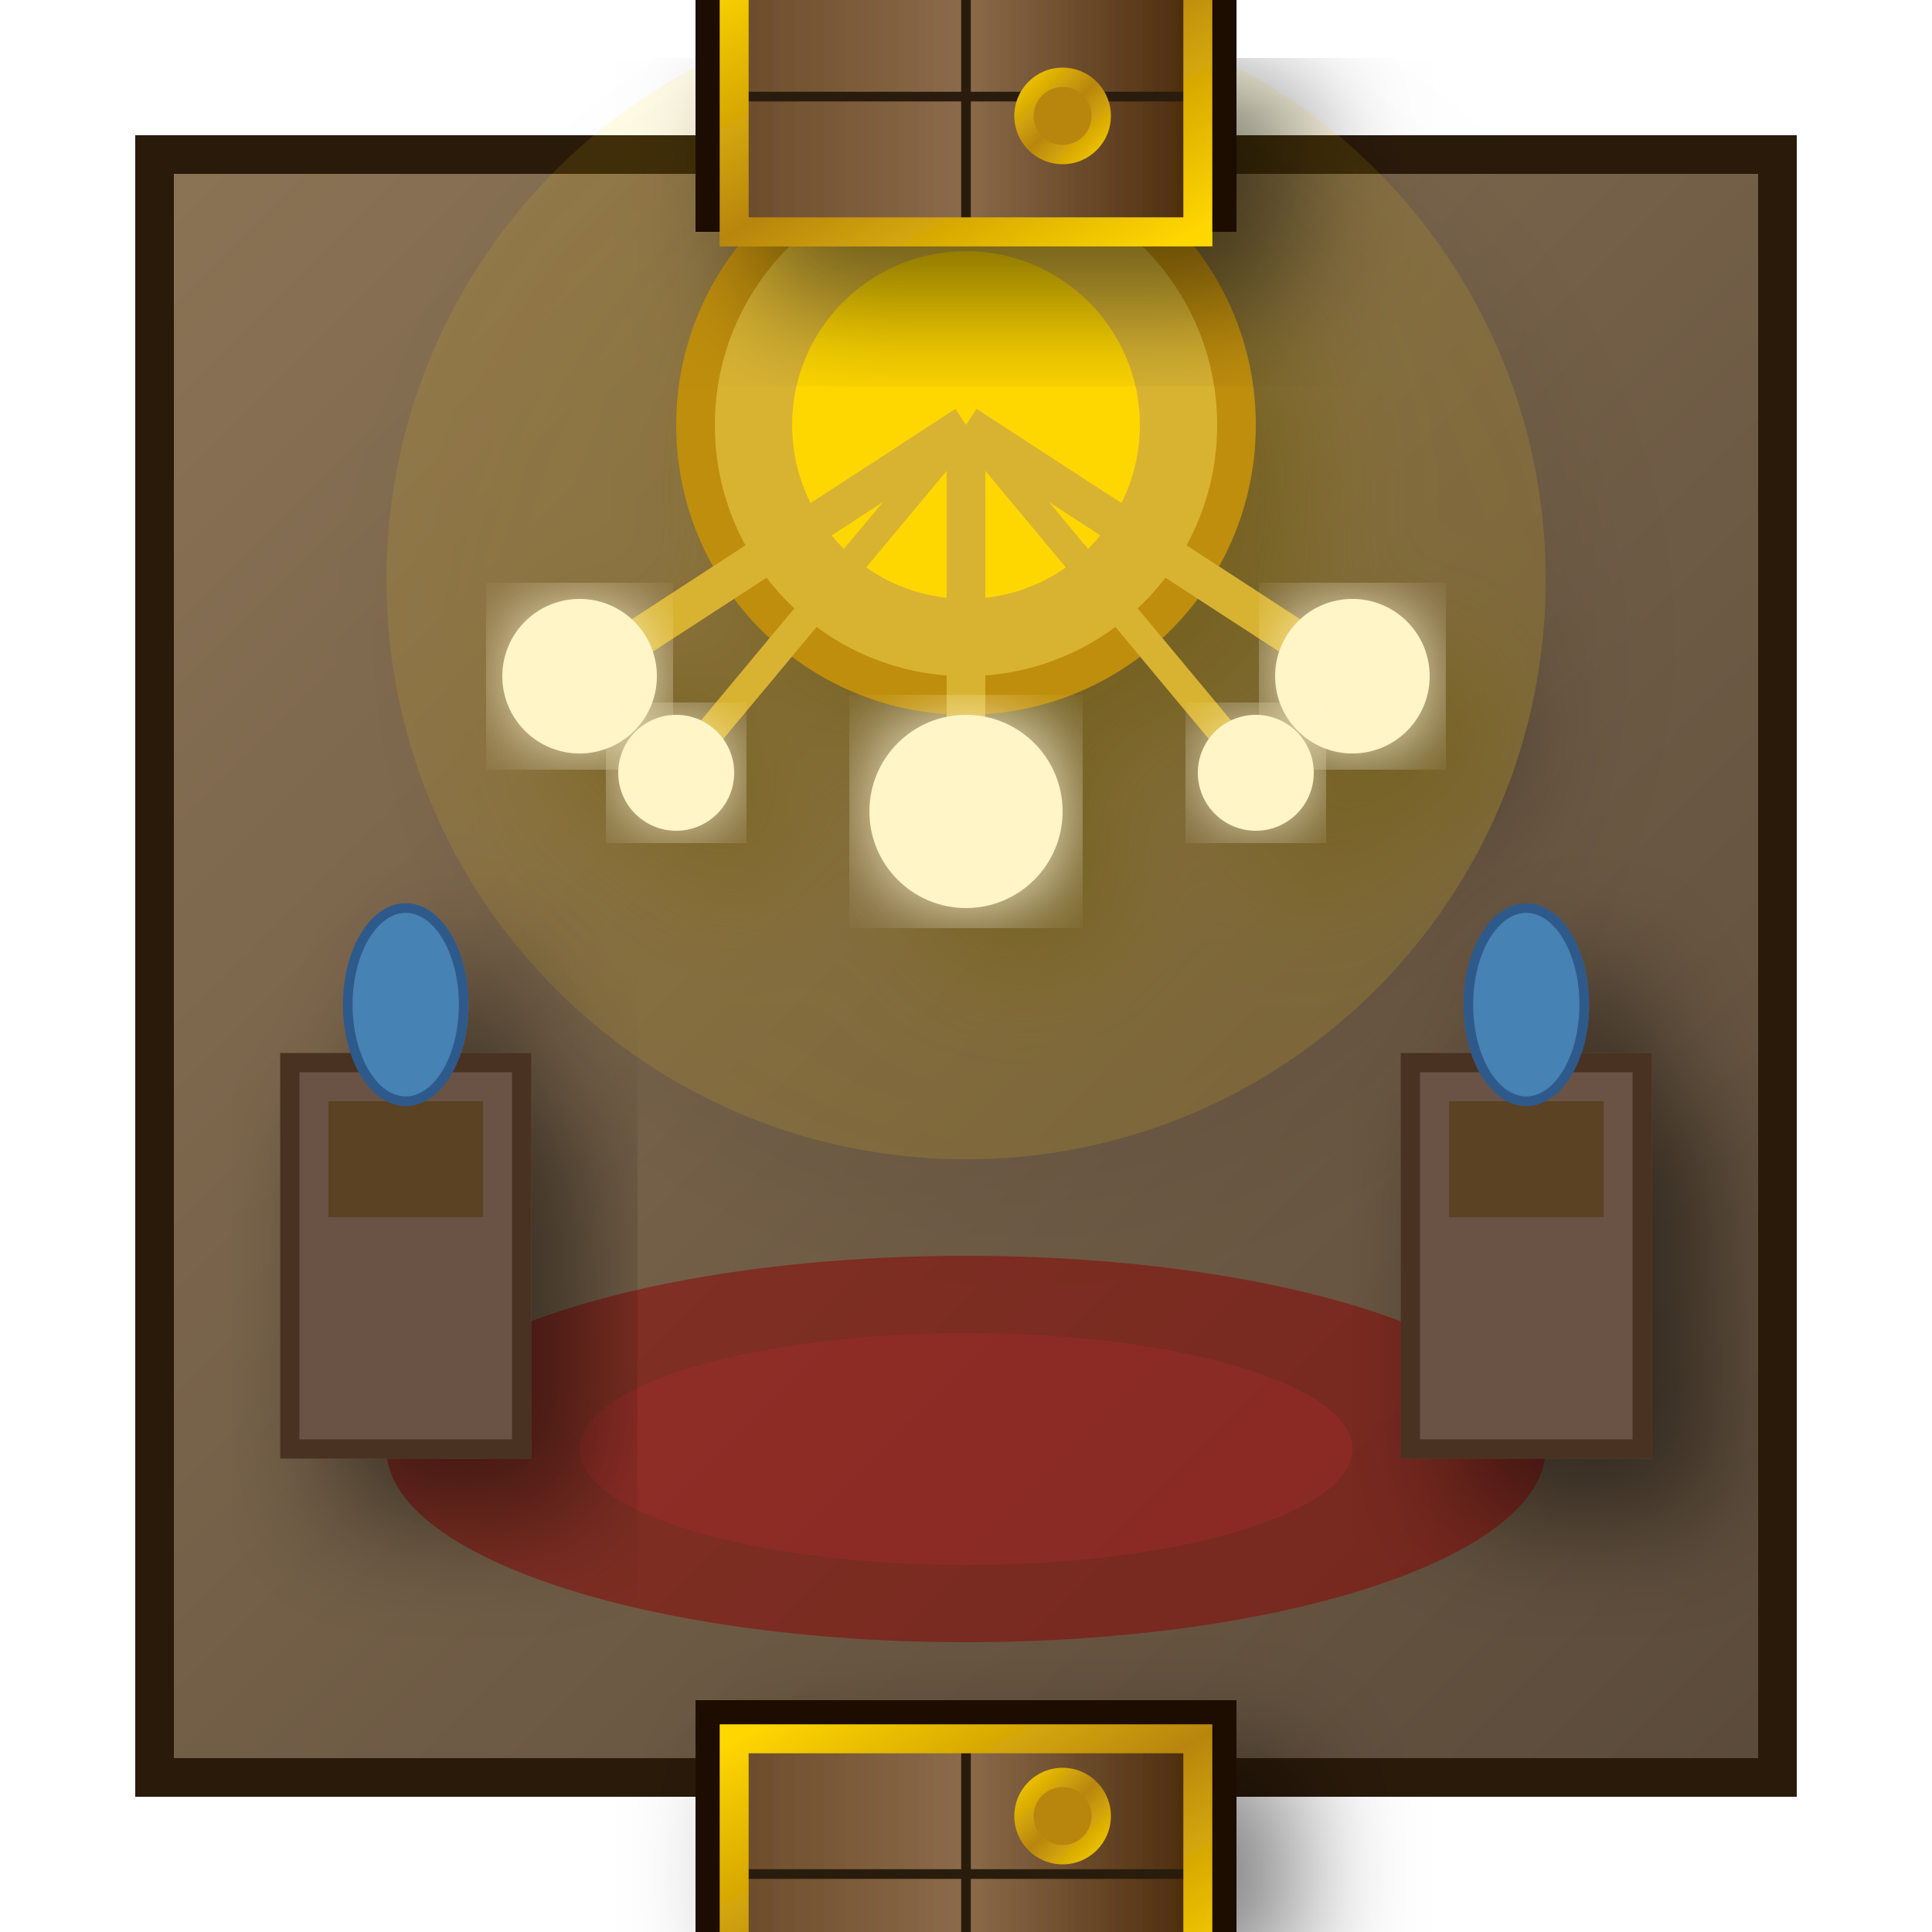
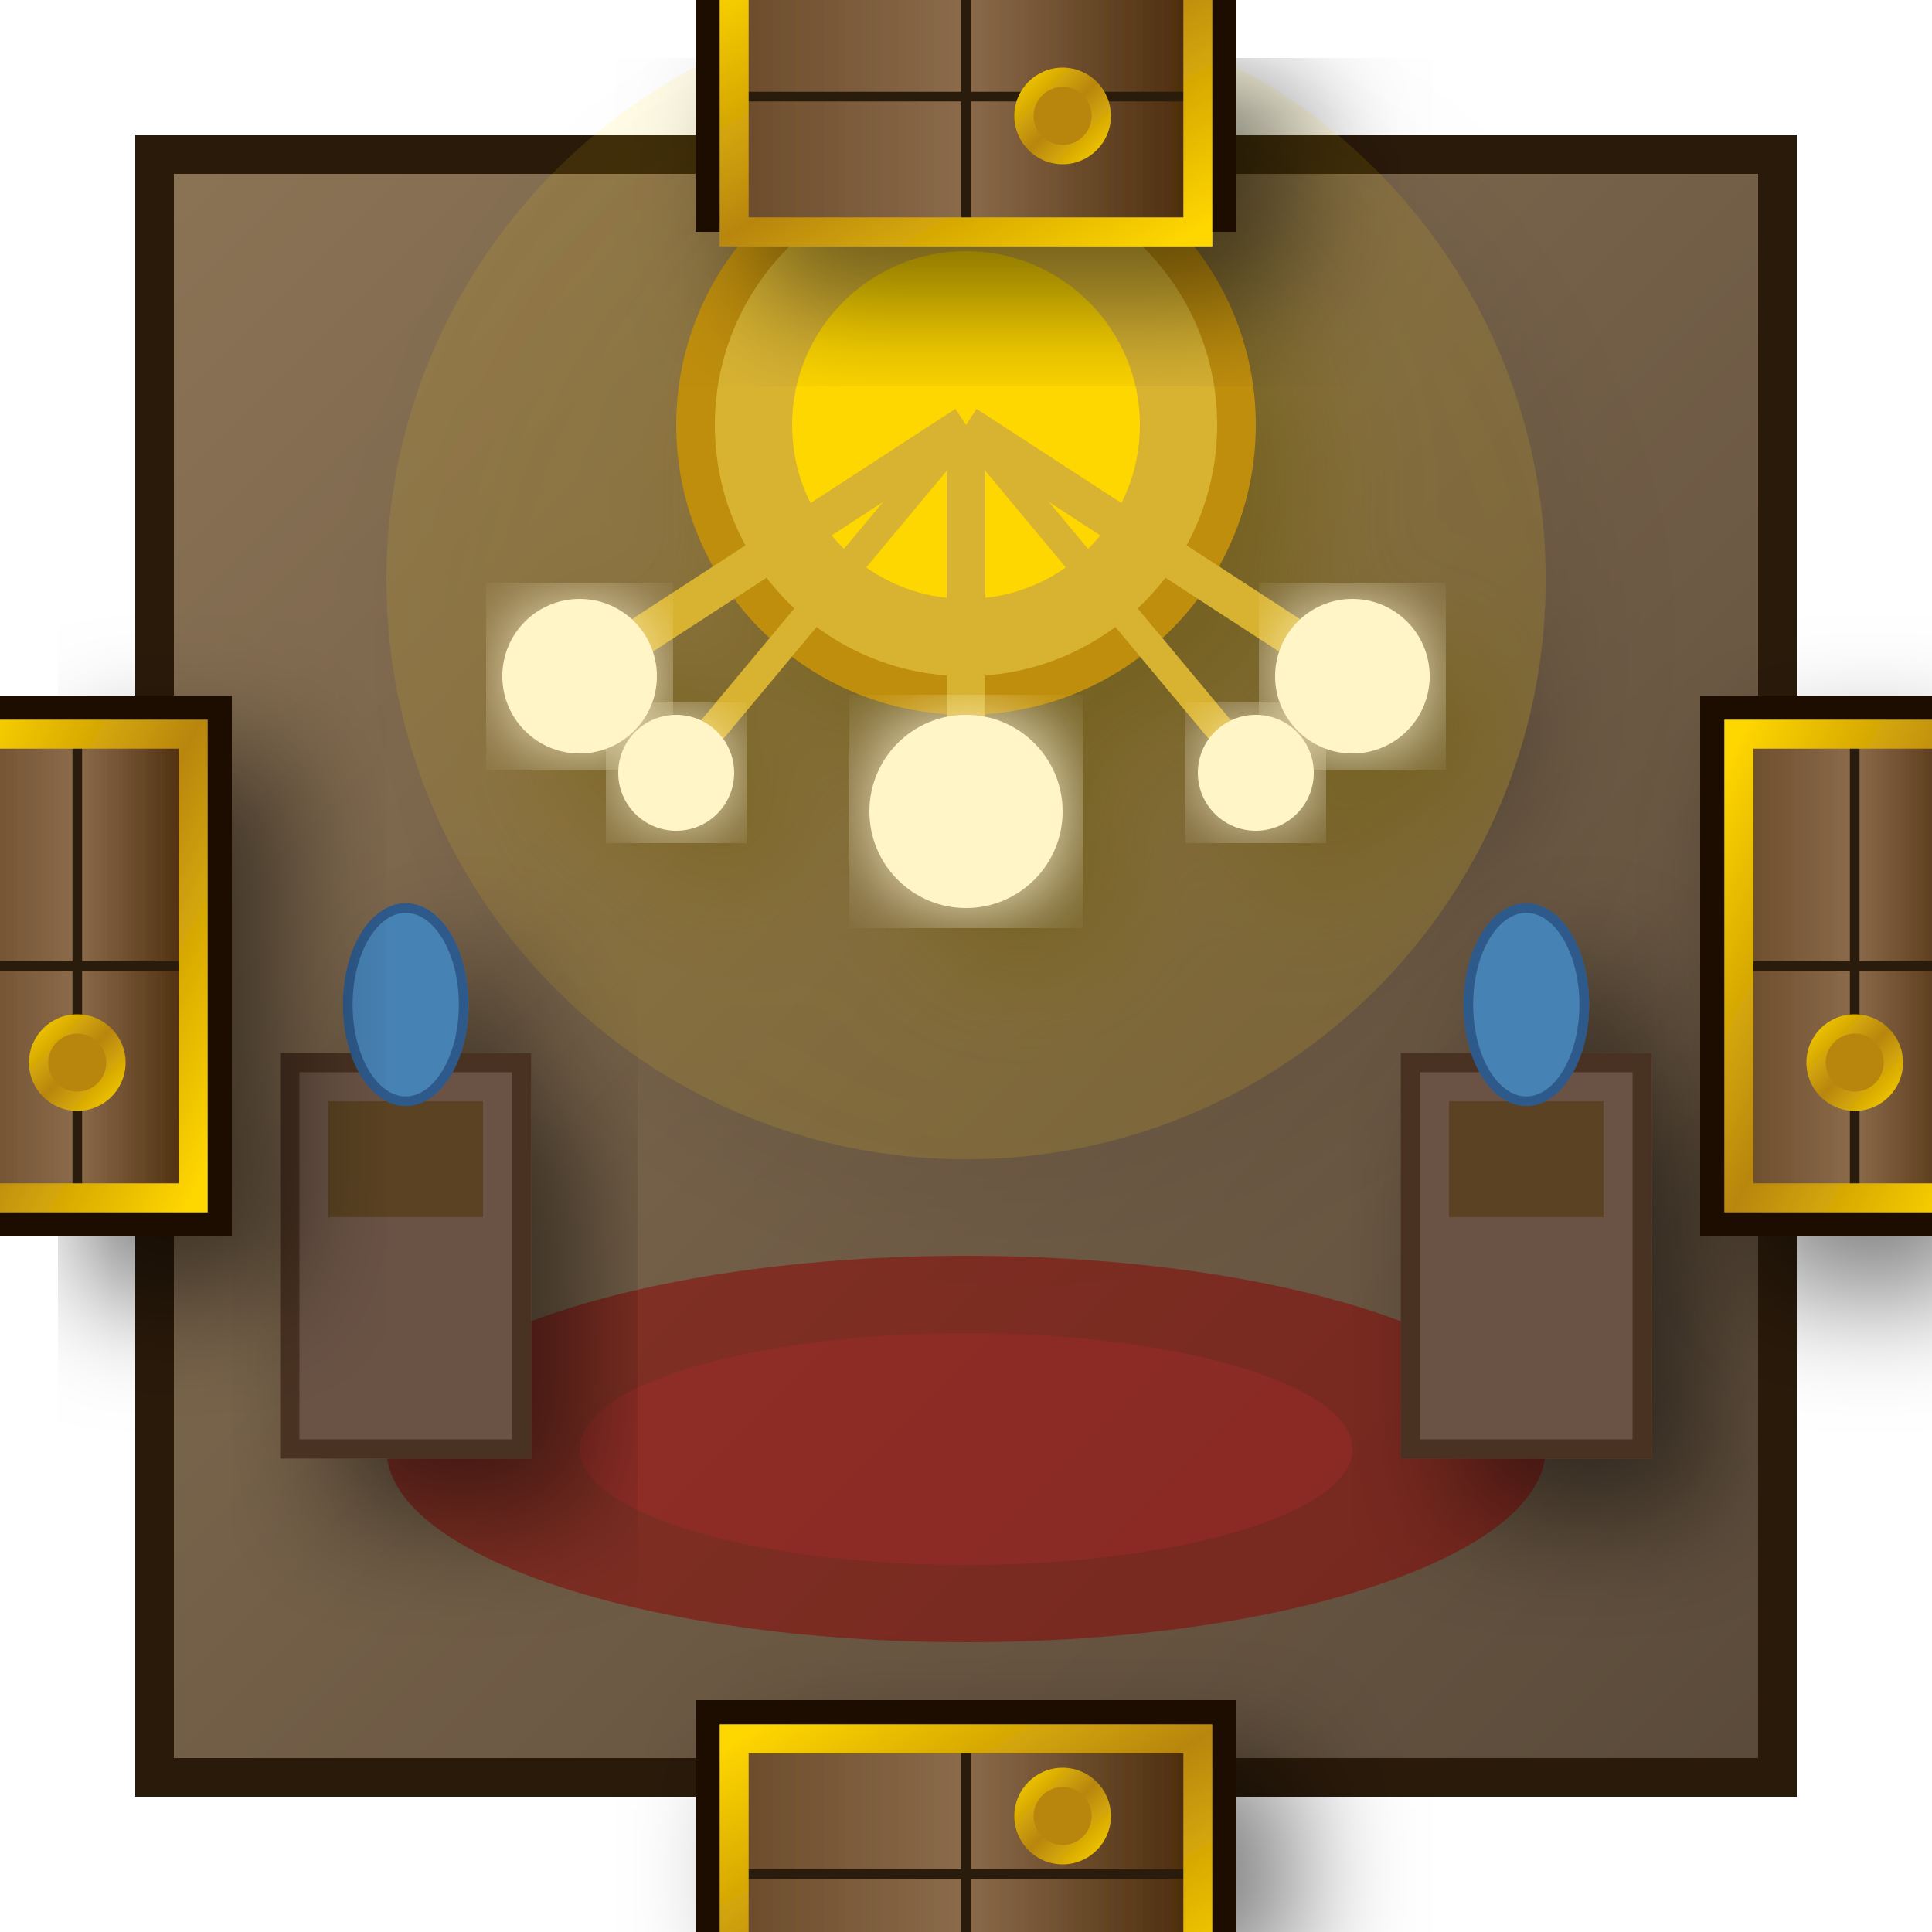
<svg xmlns="http://www.w3.org/2000/svg" viewBox="0 0 100 100" width="400" height="400">
  <defs>
    <linearGradient id="floorGrad" x1="0%" y1="0%" x2="100%" y2="100%">
      <stop offset="0%" style="stop-color:#8B7355" />
      <stop offset="100%" style="stop-color:#5A4A3A" />
    </linearGradient>
    <linearGradient id="doorWood" x1="0%" y1="0%" x2="100%" y2="0%">
      <stop offset="0%" style="stop-color:#6B4B2A" />
      <stop offset="50%" style="stop-color:#8B6B4B" />
      <stop offset="100%" style="stop-color:#4A2A0A" />
    </linearGradient>
    <linearGradient id="goldTrim" x1="0%" y1="0%" x2="100%" y2="100%">
      <stop offset="0%" style="stop-color:#FFD700" />
      <stop offset="50%" style="stop-color:#B8860B" />
      <stop offset="100%" style="stop-color:#FFD700" />
    </linearGradient>
    <filter id="softShadow" x="-50%" y="-50%" width="200%" height="200%">
      <feGaussianBlur in="SourceAlpha" stdDeviation="3" />
      <feOffset dx="3" dy="3" result="offsetblur" />
      <feComponentTransfer>
        <feFuncA type="linear" slope="0.5" />
      </feComponentTransfer>
      <feMerge>
        <feMergeNode />
        <feMergeNode in="SourceGraphic" />
      </feMerge>
    </filter>
    <filter id="glow">
      <feGaussianBlur in="SourceGraphic" stdDeviation="2" result="blur" />
      <feMerge>
        <feMergeNode in="blur" />
        <feMergeNode in="SourceGraphic" />
      </feMerge>
    </filter>
  </defs>
  <rect x="8" y="8" width="84" height="84" fill="url(#floorGrad)" stroke="#2A1A0A" stroke-width="2" />
  <g filter="url(#softShadow)">
    <line x1="50" y1="8" x2="50" y2="15" stroke="#444" stroke-width="3" />
    <circle cx="50" cy="22" r="14" fill="#D4AF37" stroke="#B8860B" stroke-width="2" />
    <circle cx="50" cy="22" r="9" fill="#FFD700" />
    <line x1="50" y1="22" x2="30" y2="35" stroke="#D4AF37" stroke-width="2" />
    <line x1="50" y1="22" x2="70" y2="35" stroke="#D4AF37" stroke-width="2" />
    <line x1="50" y1="22" x2="50" y2="42" stroke="#D4AF37" stroke-width="2" />
    <line x1="50" y1="22" x2="35" y2="40" stroke="#D4AF37" stroke-width="1.5" />
    <line x1="50" y1="22" x2="65" y2="40" stroke="#D4AF37" stroke-width="1.5" />
    <circle cx="30" cy="35" r="4" fill="#FFF8DC" filter="url(#glow)" />
    <circle cx="70" cy="35" r="4" fill="#FFF8DC" filter="url(#glow)" />
    <circle cx="50" cy="42" r="5" fill="#FFF8DC" filter="url(#glow)" />
    <circle cx="35" cy="40" r="3" fill="#FFF8DC" filter="url(#glow)" />
    <circle cx="65" cy="40" r="3" fill="#FFF8DC" filter="url(#glow)" />
    <circle cx="50" cy="30" r="30" fill="#FFD700" opacity="0.1" />
  </g>
  <ellipse cx="50" cy="75" rx="30" ry="10" fill="#8B0000" opacity="0.5" />
  <ellipse cx="50" cy="75" rx="20" ry="6" fill="#A52A2A" opacity="0.4" />
  <g filter="url(#softShadow)">
    <rect x="15" y="55" width="12" height="20" fill="#6B5344" stroke="#4A3324" stroke-width="1" />
    <rect x="17" y="57" width="8" height="6" fill="#5A4324" />
    <ellipse cx="21" cy="52" rx="3" ry="5" fill="#4682B4" stroke="#2E5A8B" stroke-width="0.5" />
  </g>
  <g filter="url(#softShadow)">
    <rect x="73" y="55" width="12" height="20" fill="#6B5344" stroke="#4A3324" stroke-width="1" />
    <rect x="75" y="57" width="8" height="6" fill="#5A4324" />
    <ellipse cx="79" cy="52" rx="3" ry="5" fill="#4682B4" stroke="#2E5A8B" stroke-width="0.5" />
  </g>
  <g filter="url(#softShadow)">
    <rect x="36" y="-4" width="28" height="16" fill="#1A0A00" />
    <rect x="38" y="-2" width="24" height="14" fill="url(#doorWood)" />
    <line x1="50" y1="-2" x2="50" y2="12" stroke="#2A1A0A" stroke-width="0.5" />
    <line x1="38" y1="5" x2="62" y2="5" stroke="#2A1A0A" stroke-width="0.5" />
    <rect x="38" y="-2" width="24" height="14" fill="none" stroke="url(#goldTrim)" stroke-width="1.5" />
    <circle cx="55" cy="6" r="2.5" fill="url(#goldTrim)" />
    <circle cx="55" cy="6" r="1.5" fill="#B8860B" />
  </g>
  <g filter="url(#softShadow)">
    <rect x="36" y="88" width="28" height="16" fill="#1A0A00" />
    <rect x="38" y="90" width="24" height="14" fill="url(#doorWood)" />
    <line x1="50" y1="90" x2="50" y2="104" stroke="#2A1A0A" stroke-width="0.5" />
    <line x1="38" y1="97" x2="62" y2="97" stroke="#2A1A0A" stroke-width="0.5" />
    <rect x="38" y="90" width="24" height="14" fill="none" stroke="url(#goldTrim)" stroke-width="1.5" />
    <circle cx="55" cy="94" r="2.5" fill="url(#goldTrim)" />
    <circle cx="55" cy="94" r="1.5" fill="#B8860B" />
  </g>
+   <g filter="url(#softShadow)">
+     <rect x="88" y="36" width="16" height="28" fill="#1A0A00" />
+     <rect x="90" y="38" width="12" height="24" fill="url(#doorWood)" />
+     <line x1="90" y1="50" x2="102" y2="50" stroke="#2A1A0A" stroke-width="0.5" />
+     <line x1="96" y1="38" x2="96" y2="62" stroke="#2A1A0A" stroke-width="0.5" />
+     <rect x="90" y="38" width="12" height="24" fill="none" stroke="url(#goldTrim)" stroke-width="1.5" />
+     <circle cx="96" cy="55" r="2.5" fill="url(#goldTrim)" />
+     <circle cx="96" cy="55" r="1.5" fill="#B8860B" />
+   </g>
+   <g filter="url(#softShadow)">
+     <rect x="-4" y="36" width="16" height="28" fill="#1A0A00" />
+     <rect x="-2" y="38" width="12" height="24" fill="url(#doorWood)" />
+     <line x1="-2" y1="50" x2="10" y2="50" stroke="#2A1A0A" stroke-width="0.5" />
+     <line x1="4" y1="38" x2="4" y2="62" stroke="#2A1A0A" stroke-width="0.5" />
+     <rect x="-2" y="38" width="12" height="24" fill="none" stroke="url(#goldTrim)" stroke-width="1.5" />
+     <circle cx="4" cy="55" r="2.5" fill="url(#goldTrim)" />
+     <circle cx="4" cy="55" r="1.5" fill="#B8860B" />
+   </g>
</svg>
